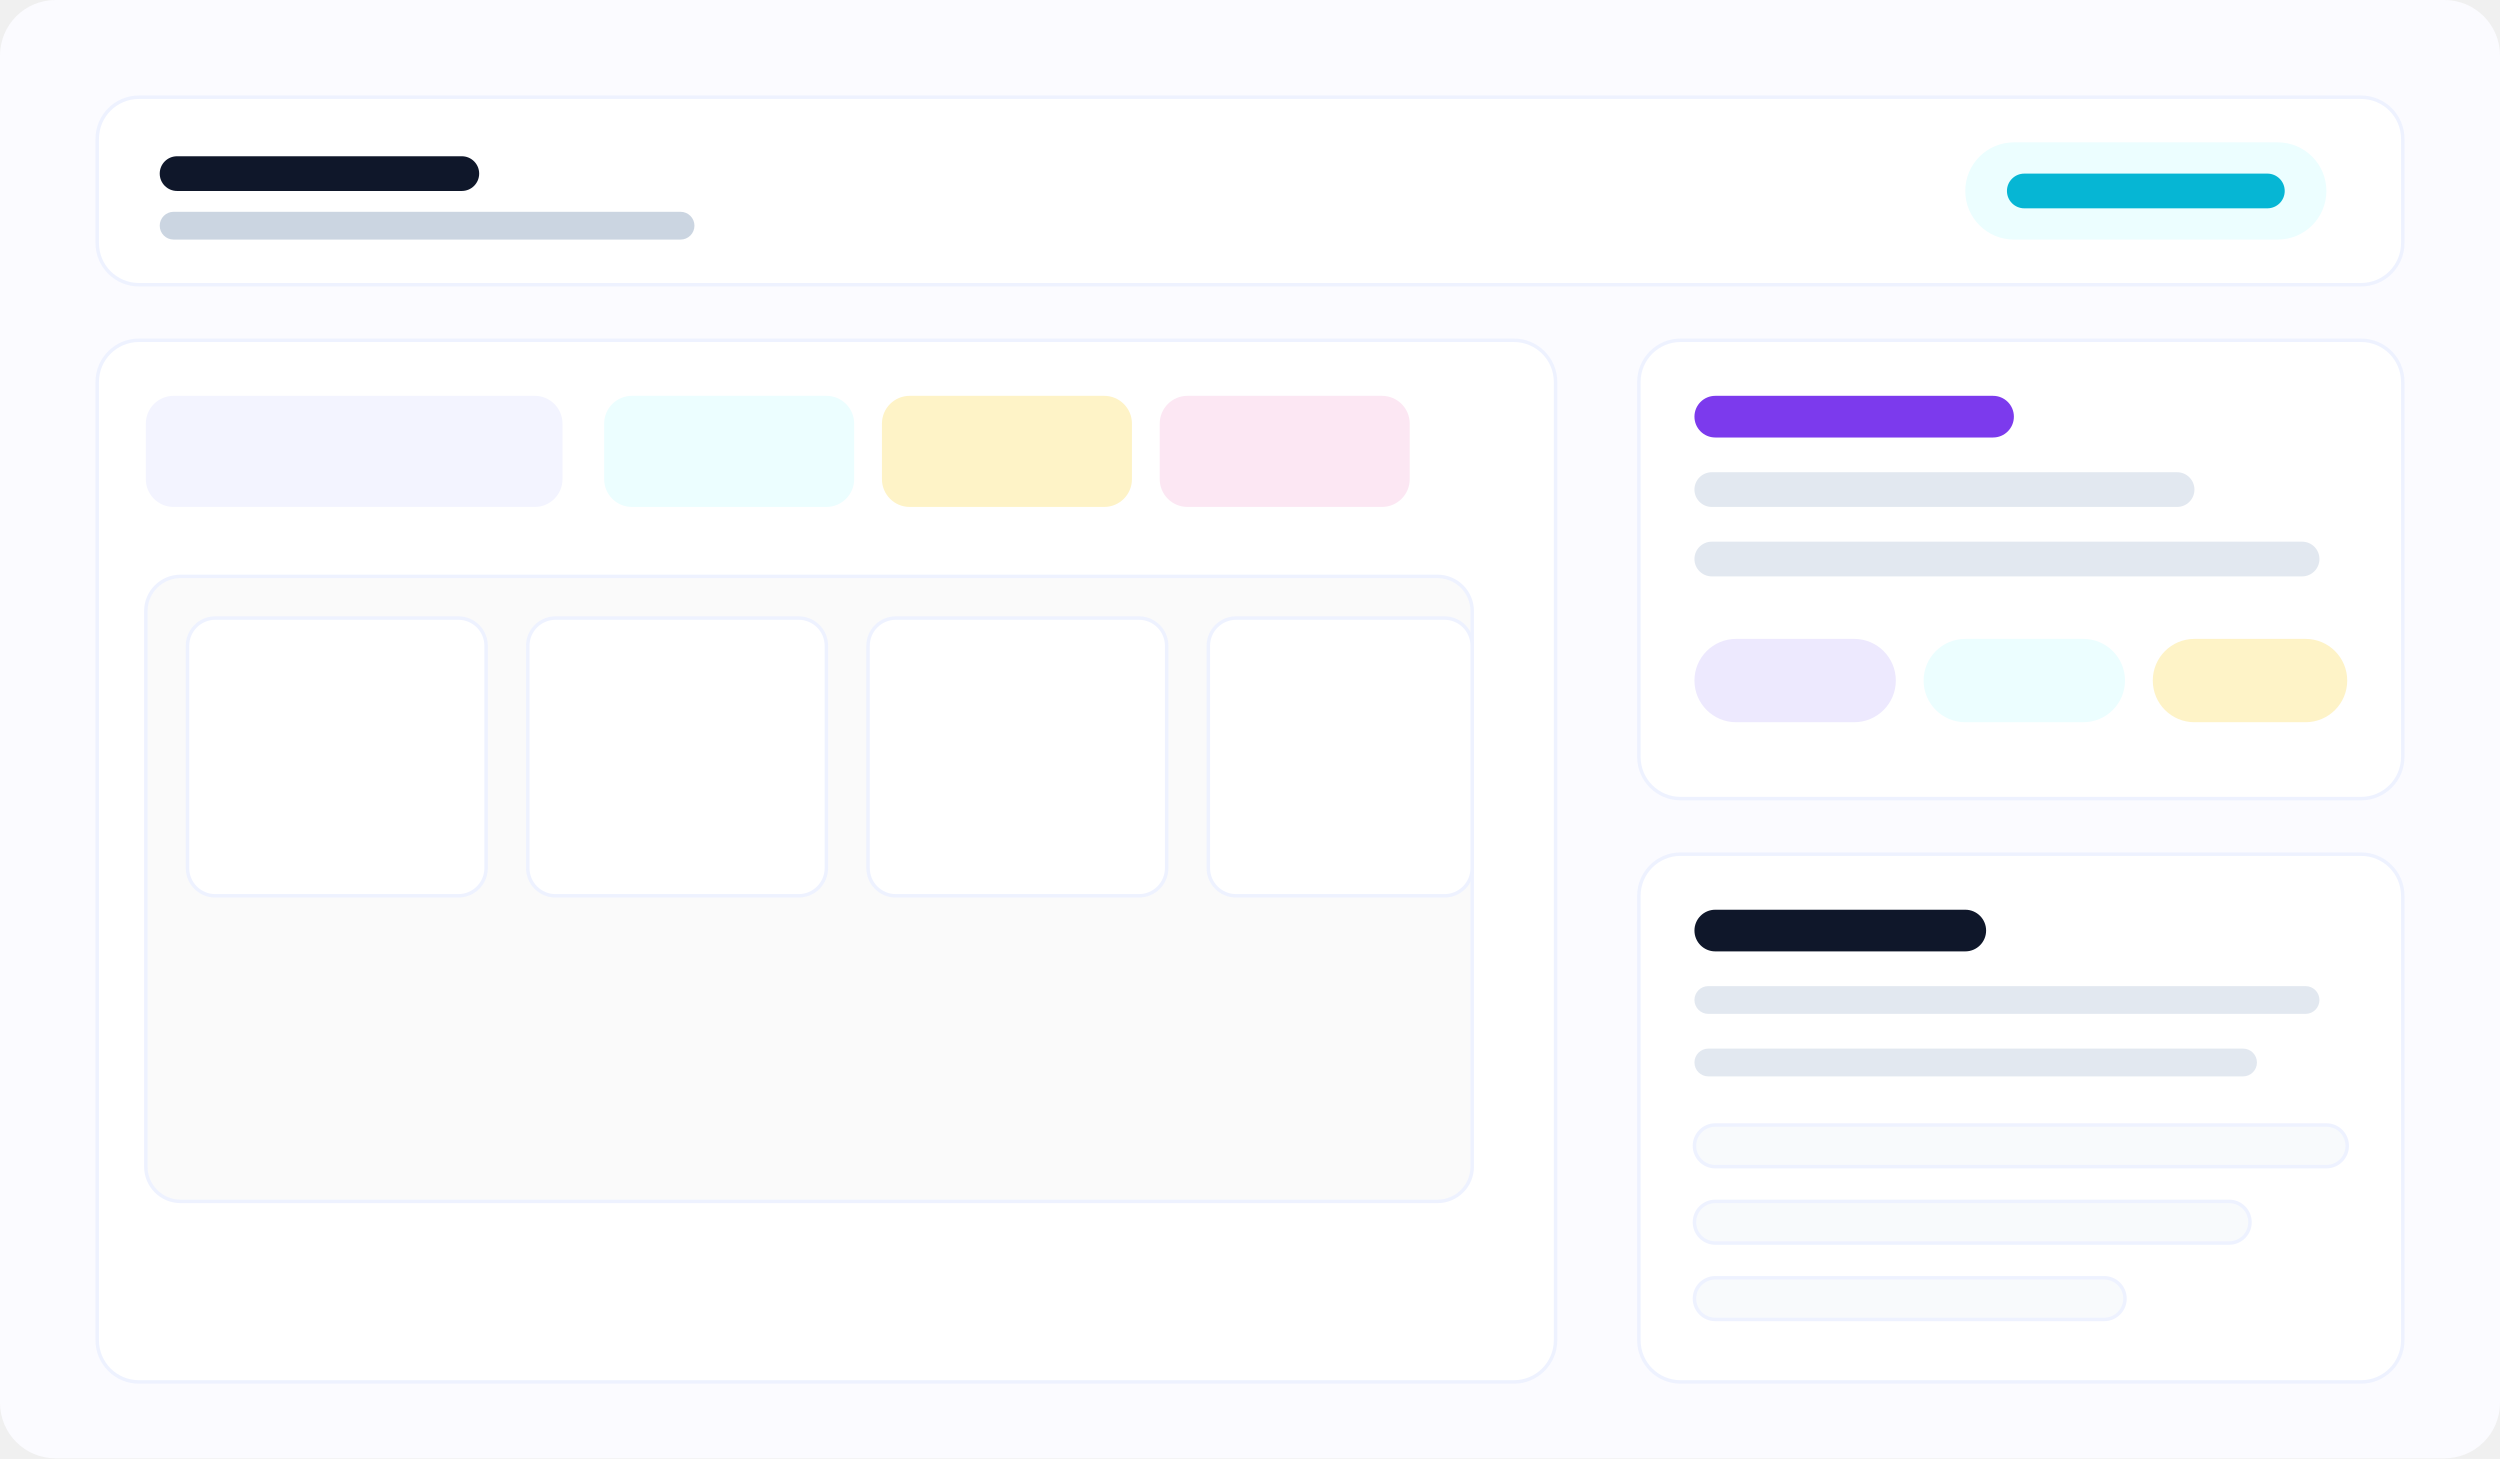
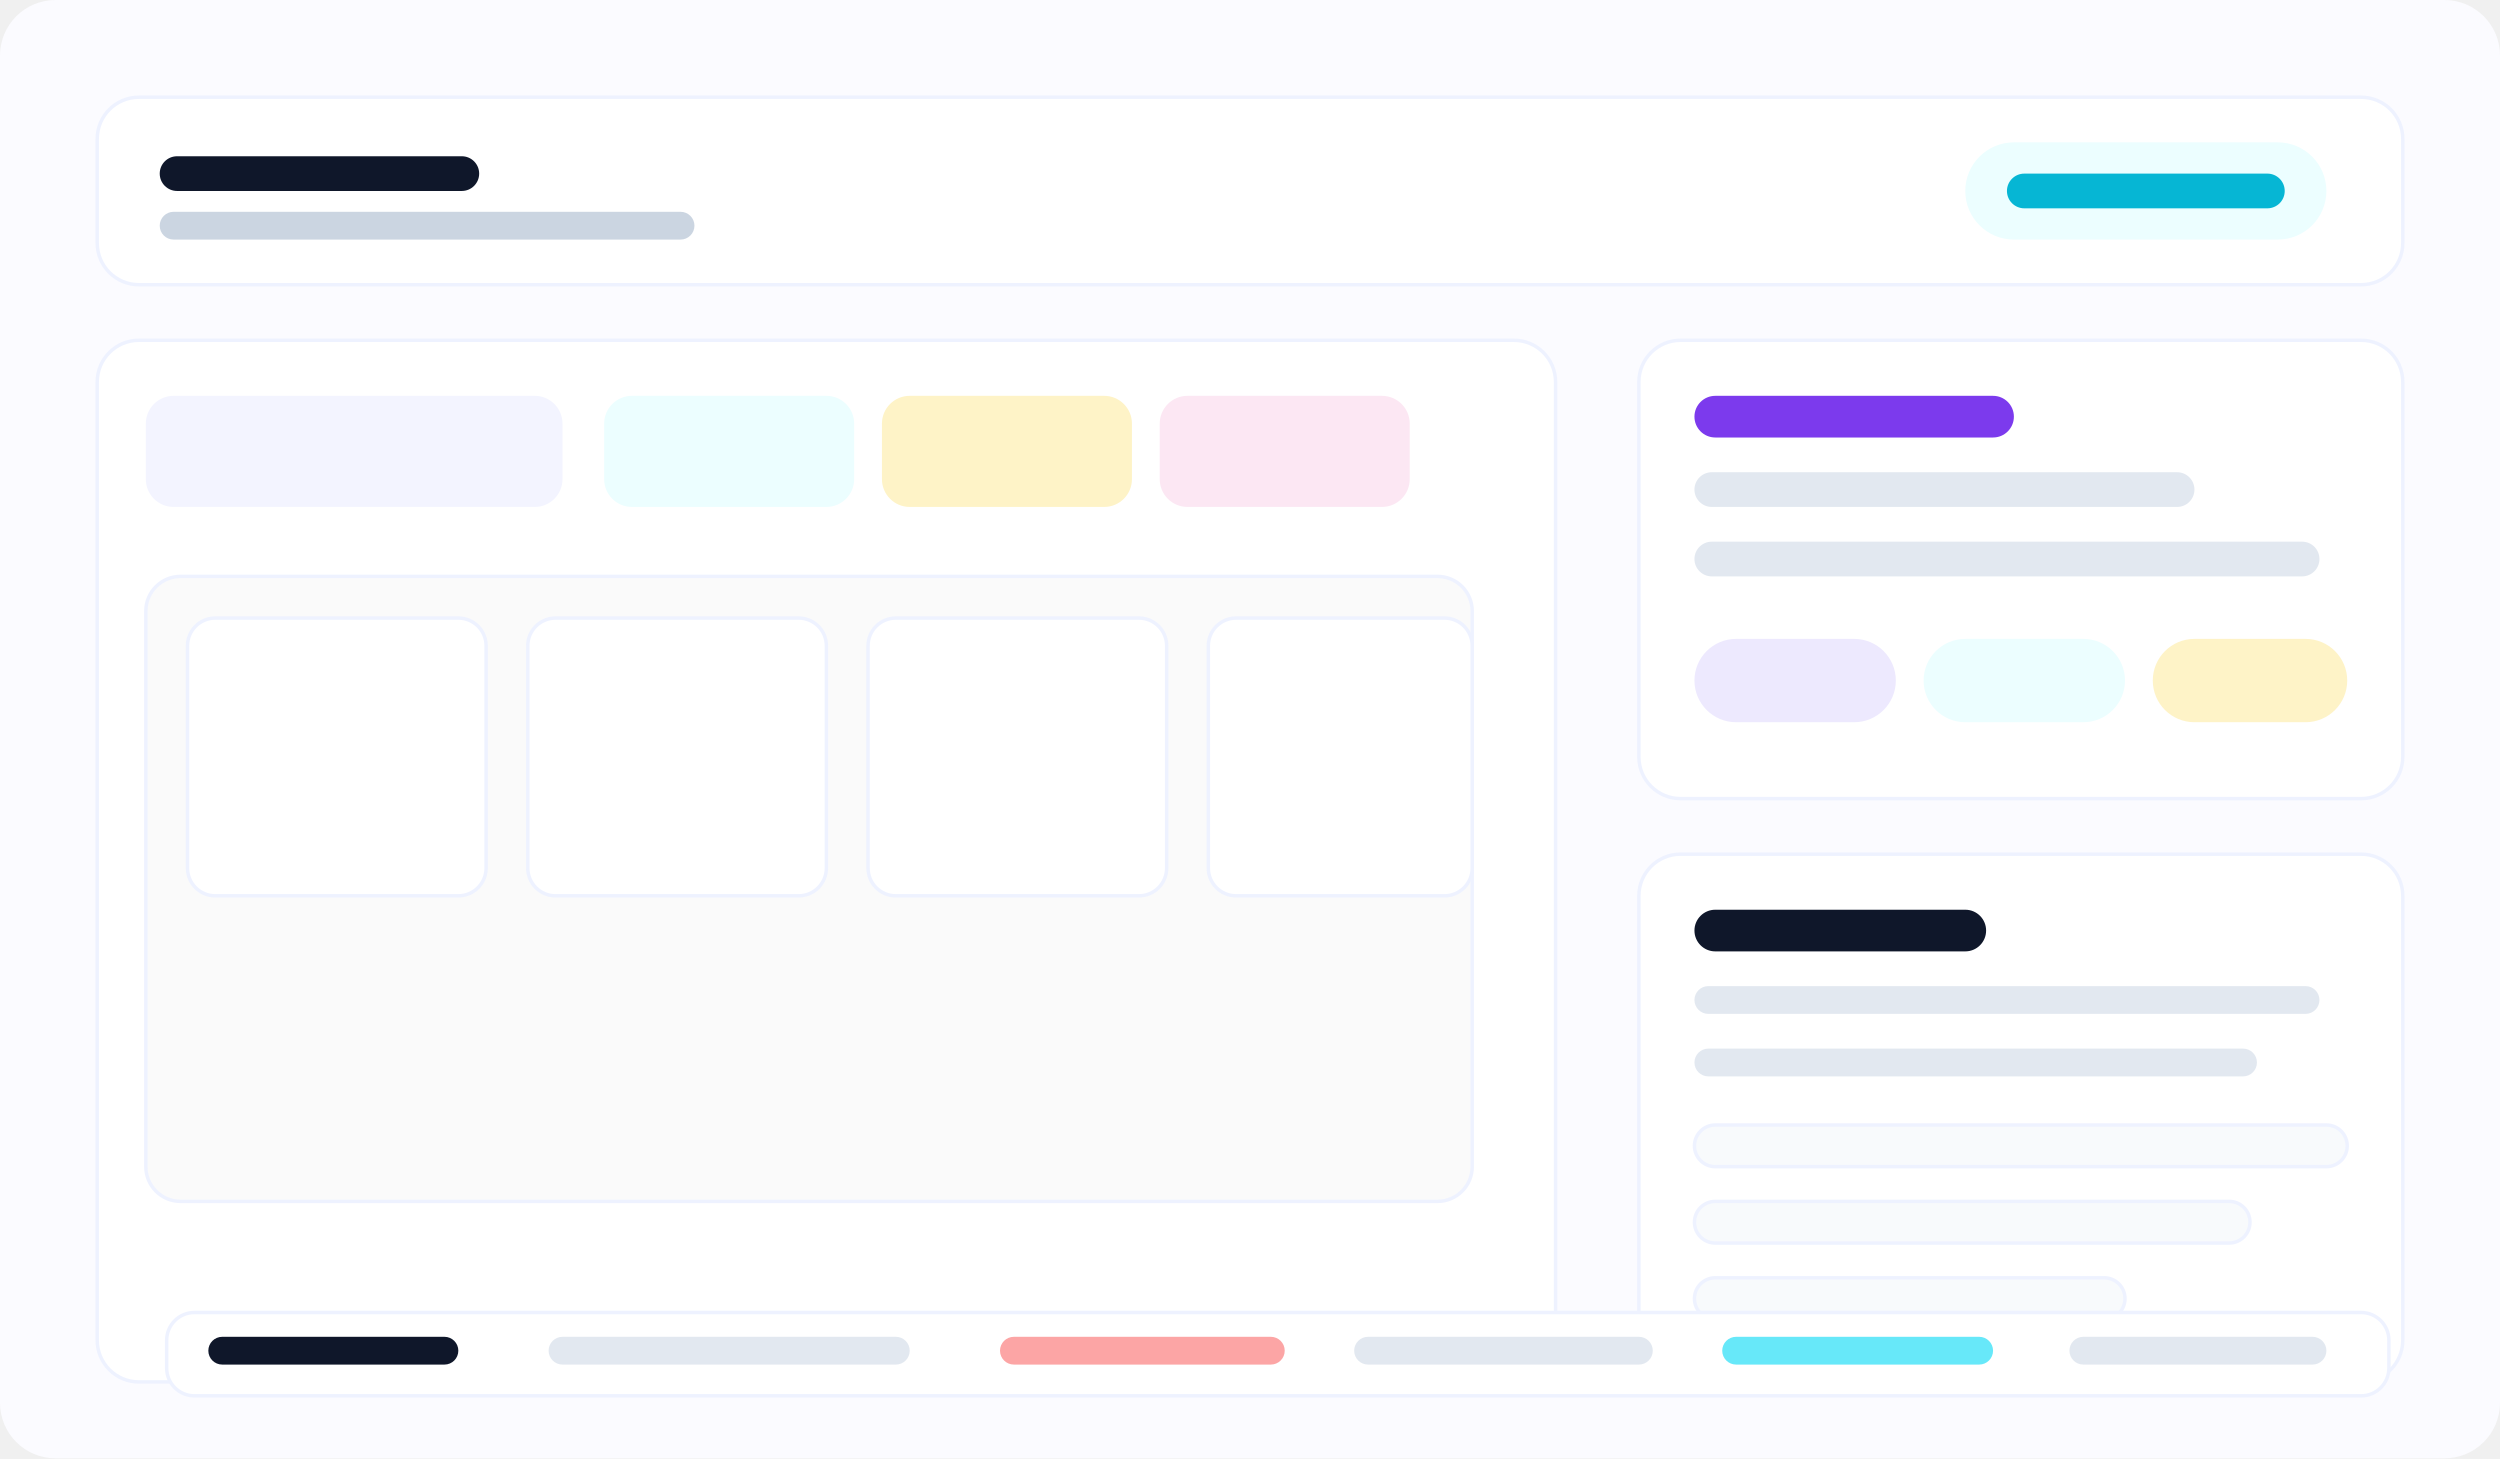
<svg xmlns="http://www.w3.org/2000/svg" viewBox="0 0 720 420" width="720" height="420">
  <rect width="720" height="420" rx="16" fill="#fbfbff" />
  <g transform="translate(28,28)">
    <rect width="664" height="54" rx="12" fill="#ffffff" stroke="#eef2ff" />
    <rect x="18" y="17" width="92" height="10" rx="5" fill="#0f172a" />
    <rect x="18" y="33" width="154" height="8" rx="4" fill="#cbd5e1" />
    <rect x="538" y="13" width="104" height="28" rx="14" fill="#ecfeff" />
    <rect x="550" y="22" width="80" height="10" rx="5" fill="#06b6d4" />
    <rect y="70" width="420" height="300" rx="12" fill="#fff" stroke="#eef2ff" />
    <g transform="translate(14,86)">
      <rect width="120" height="32" rx="8" fill="#f3f4ff" />
      <rect x="132" width="72" height="32" rx="8" fill="#ecfeff" />
      <rect x="212" width="72" height="32" rx="8" fill="#fef3c7" />
      <rect x="292" width="72" height="32" rx="8" fill="#fce7f3" />
      <rect y="52" width="382" height="180" rx="10" fill="#fafafa" stroke="#eef2ff" />
      <g transform="translate(12,64)">
        <rect width="86" height="80" rx="8" fill="#fff" stroke="#eef2ff" />
        <rect x="98" width="86" height="80" rx="8" fill="#fff" stroke="#eef2ff" />
        <rect x="196" width="86" height="80" rx="8" fill="#fff" stroke="#eef2ff" />
        <rect x="294" width="76" height="80" rx="8" fill="#fff" stroke="#eef2ff" />
      </g>
    </g>
    <g transform="translate(444,70)">
      <rect width="220" height="132" rx="12" fill="#fff" stroke="#eef2ff" />
      <rect x="16" y="16" width="92" height="12" rx="6" fill="#7c3aed" />
      <rect x="16" y="38" width="144" height="10" rx="5" fill="#e2e8f0" />
      <rect x="16" y="58" width="180" height="10" rx="5" fill="#e2e8f0" />
      <rect x="16" y="86" width="58" height="24" rx="12" fill="#ede9fe" />
      <rect x="82" y="86" width="58" height="24" rx="12" fill="#ecfeff" />
      <rect x="148" y="86" width="56" height="24" rx="12" fill="#fef3c7" />
    </g>
    <g transform="translate(444,218)">
      <rect width="220" height="152" rx="12" fill="#fff" stroke="#eef2ff" />
      <rect x="16" y="16" width="84" height="12" rx="6" fill="#0f172a" />
      <rect x="16" y="38" width="180" height="8" rx="4" fill="#e2e8f0" />
      <rect x="16" y="56" width="162" height="8" rx="4" fill="#e2e8f0" />
      <rect x="16" y="78" width="188" height="12" rx="6" fill="#f8fafc" stroke="#eef2ff" />
      <rect x="16" y="100" width="160" height="12" rx="6" fill="#f8fafc" stroke="#eef2ff" />
      <rect x="16" y="122" width="124" height="12" rx="6" fill="#f8fafc" stroke="#eef2ff" />
    </g>
+     <g transform="translate(20,350)">
+       <rect width="640" height="24" rx="8" fill="#fff" stroke="#eef2ff" />
+       <rect x="12" y="7" width="72" height="8" rx="4" fill="#0f172a" />
+       <rect x="110" y="7" width="104" height="8" rx="4" fill="#e2e8f0" />
+       <rect x="240" y="7" width="82" height="8" rx="4" fill="#fca5a5" />
+       <rect x="342" y="7" width="86" height="8" rx="4" fill="#e2e8f0" />
+       <rect x="448" y="7" width="78" height="8" rx="4" fill="#67e8f9" />
+       <rect x="548" y="7" width="74" height="8" rx="4" fill="#e2e8f0" />
+     </g>
  </g>
</svg>
